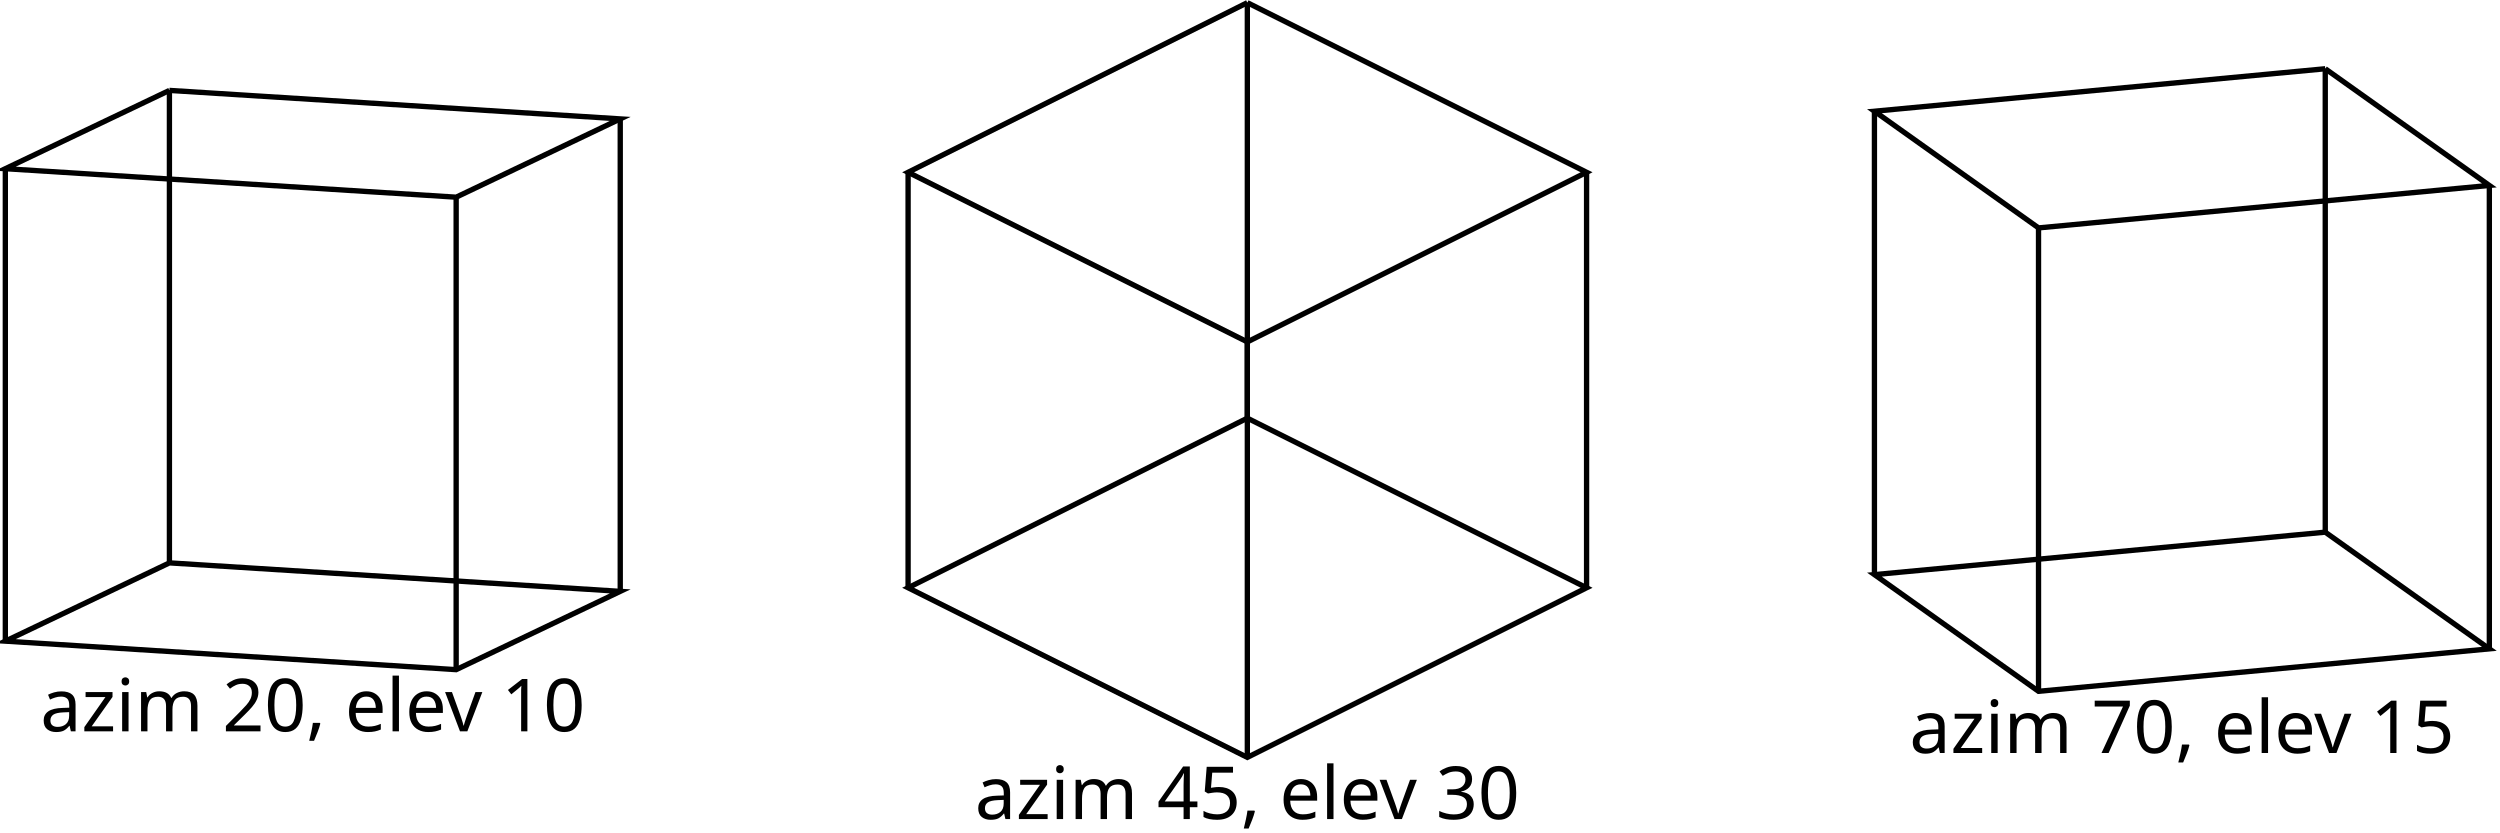
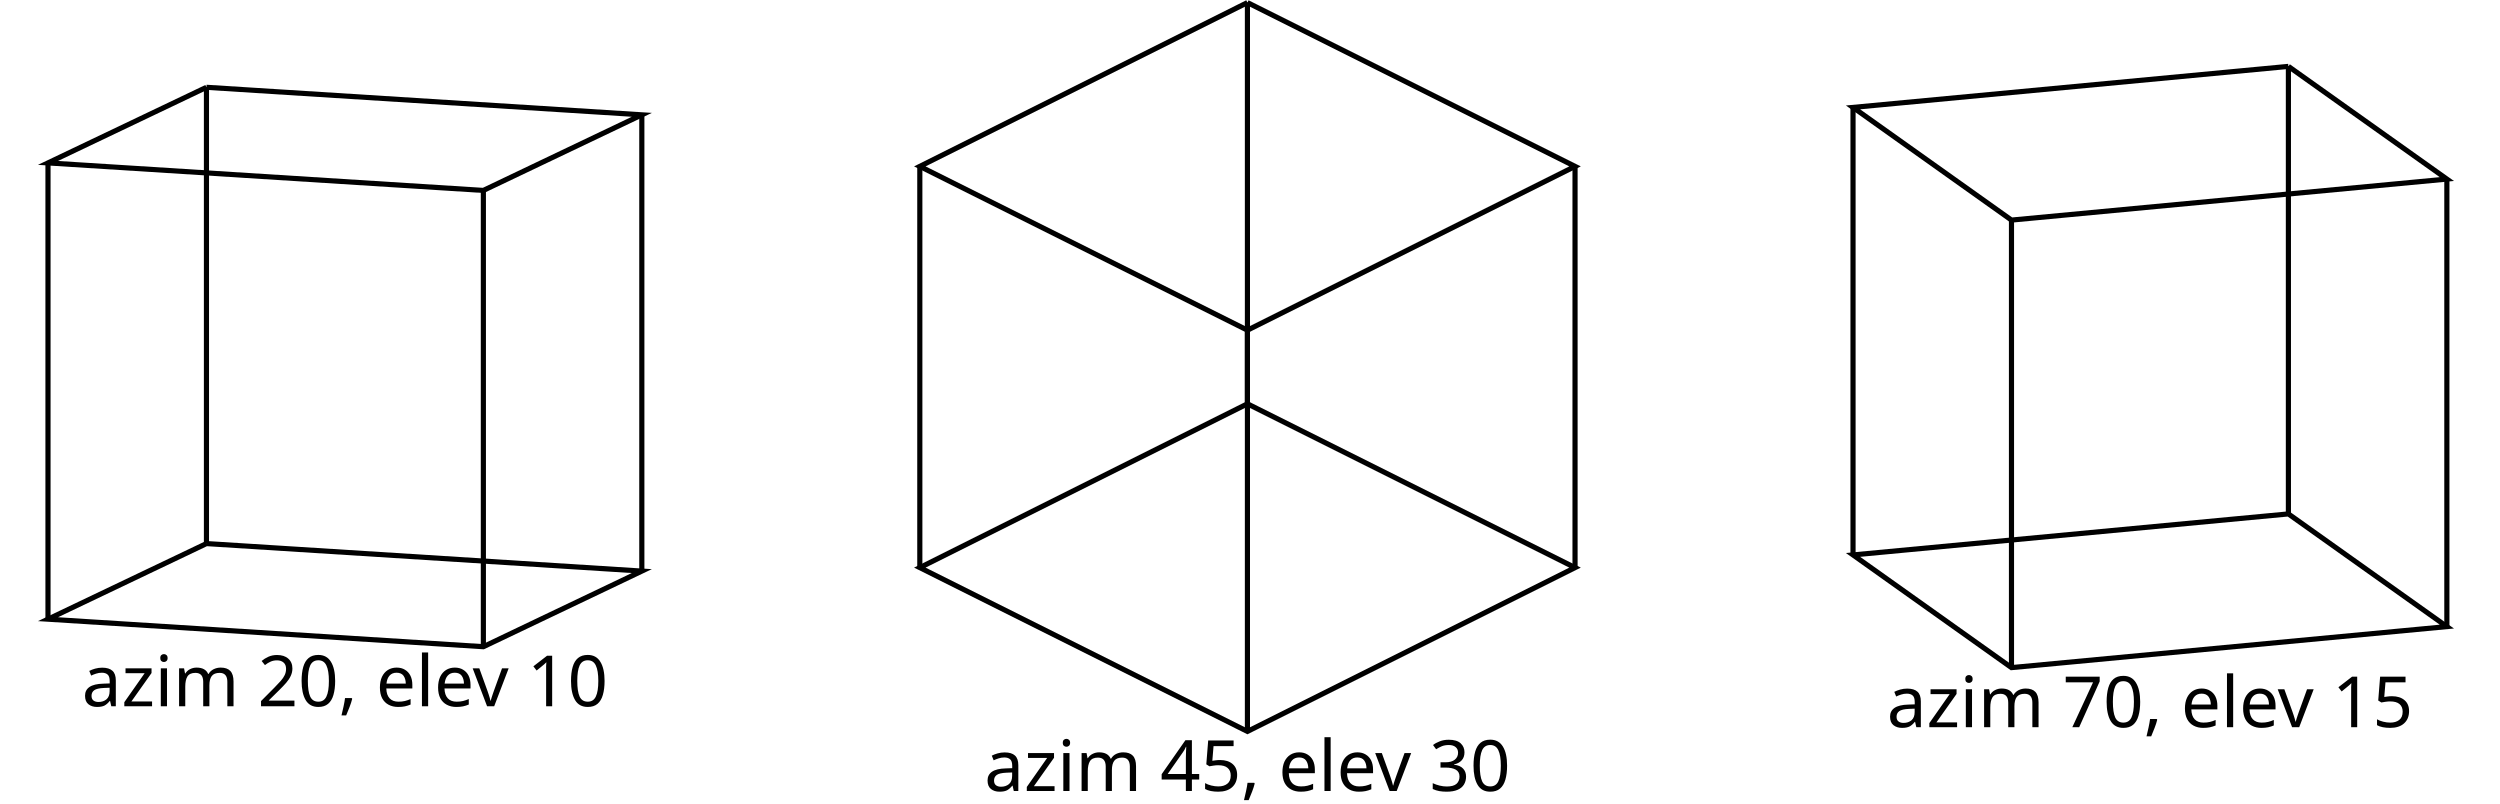
- <svg xmlns="http://www.w3.org/2000/svg" width="500.253" height="166.567" viewBox="0 0 500.253 166.567" font-family="sans-serif" font-size="14.667" fill="none">
+ <svg xmlns="http://www.w3.org/2000/svg" width="518.009" height="166.567" viewBox="0 0 518.009 166.567" font-family="sans-serif" font-size="14.667" fill="none">
  <g id="s0">
-     <polyline points="33.901,112.631 1.067,128.296 91.277,133.998 124.111,118.333 33.901,112.631" fill="none" stroke="black" stroke-width="1.067" />
+     <polyline points="42.778,112.631 9.944,128.296 100.155,133.998 132.989,118.333 42.778,112.631" fill="none" stroke="black" stroke-width="1.067" />
  </g>
  <g id="s1">
-     <polyline points="33.901,18.09 1.067,33.755 91.277,39.456 124.111,23.791 33.901,18.09" fill="none" stroke="black" stroke-width="1.067" />
+     <polyline points="42.778,18.09 9.944,33.755 100.155,39.456 132.989,23.791 42.778,18.09" fill="none" stroke="black" stroke-width="1.067" />
  </g>
  <g id="s2">
-     <line x1="33.901" y1="112.631" x2="33.901" y2="18.09" stroke="black" stroke-width="1.067" />
+     <line x1="42.778" y1="112.631" x2="42.778" y2="18.09" stroke="black" stroke-width="1.067" />
  </g>
  <g id="s3">
-     <line x1="1.067" y1="128.296" x2="1.067" y2="33.755" stroke="black" stroke-width="1.067" />
+     <line x1="9.944" y1="128.296" x2="9.944" y2="33.755" stroke="black" stroke-width="1.067" />
  </g>
  <g id="s4">
-     <line x1="91.277" y1="133.998" x2="91.277" y2="39.456" stroke="black" stroke-width="1.067" />
+     <line x1="100.155" y1="133.998" x2="100.155" y2="39.456" stroke="black" stroke-width="1.067" />
  </g>
  <g id="s5">
-     <line x1="124.111" y1="118.333" x2="124.111" y2="23.791" stroke="black" stroke-width="1.067" />
+     <line x1="132.989" y1="118.333" x2="132.989" y2="23.791" stroke="black" stroke-width="1.067" />
  </g>
  <g id="s6">
-     <polyline points="249.593,83.672 181.711,117.613 249.593,151.554 317.476,117.613 249.593,83.672" fill="none" stroke="black" stroke-width="1.067" />
+     <polyline points="258.471,83.672 190.589,117.613 258.471,151.554 326.353,117.613 258.471,83.672" fill="none" stroke="black" stroke-width="1.067" />
  </g>
  <g id="s7">
-     <polyline points="249.593,0.533 181.711,34.474 249.593,68.416 317.476,34.474 249.593,0.533" fill="none" stroke="black" stroke-width="1.067" />
+     <polyline points="258.471,0.533 190.589,34.474 258.471,68.416 326.353,34.474 258.471,0.533" fill="none" stroke="black" stroke-width="1.067" />
  </g>
  <g id="s8">
-     <line x1="249.593" y1="83.672" x2="249.593" y2="0.533" stroke="black" stroke-width="1.067" />
+     <line x1="258.471" y1="83.672" x2="258.471" y2="0.533" stroke="black" stroke-width="1.067" />
  </g>
  <g id="s9">
-     <line x1="181.711" y1="117.613" x2="181.711" y2="34.474" stroke="black" stroke-width="1.067" />
+     <line x1="190.589" y1="117.613" x2="190.589" y2="34.474" stroke="black" stroke-width="1.067" />
  </g>
  <g id="s10">
-     <line x1="249.593" y1="151.554" x2="249.593" y2="68.416" stroke="black" stroke-width="1.067" />
+     <line x1="258.471" y1="151.554" x2="258.471" y2="68.416" stroke="black" stroke-width="1.067" />
  </g>
  <g id="s11">
-     <line x1="317.476" y1="117.613" x2="317.476" y2="34.474" stroke="black" stroke-width="1.067" />
+     <line x1="326.353" y1="117.613" x2="326.353" y2="34.474" stroke="black" stroke-width="1.067" />
  </g>
  <g id="s12">
-     <polyline points="465.286,106.485 375.076,114.983 407.91,138.331 498.12,129.833 465.286,106.485" fill="none" stroke="black" stroke-width="1.067" />
+     <polyline points="474.164,106.485 383.953,114.983 416.787,138.331 506.998,129.833 474.164,106.485" fill="none" stroke="black" stroke-width="1.067" />
  </g>
  <g id="s13">
-     <polyline points="465.286,13.756 375.076,22.254 407.91,45.602 498.12,37.104 465.286,13.756" fill="none" stroke="black" stroke-width="1.067" />
+     <polyline points="474.164,13.756 383.953,22.254 416.787,45.602 506.998,37.104 474.164,13.756" fill="none" stroke="black" stroke-width="1.067" />
  </g>
  <g id="s14">
-     <line x1="465.286" y1="106.485" x2="465.286" y2="13.756" stroke="black" stroke-width="1.067" />
+     <line x1="474.164" y1="106.485" x2="474.164" y2="13.756" stroke="black" stroke-width="1.067" />
  </g>
  <g id="s15">
-     <line x1="375.076" y1="114.983" x2="375.076" y2="22.254" stroke="black" stroke-width="1.067" />
+     <line x1="383.953" y1="114.983" x2="383.953" y2="22.254" stroke="black" stroke-width="1.067" />
  </g>
  <g id="s16">
-     <line x1="407.91" y1="138.331" x2="407.91" y2="45.602" stroke="black" stroke-width="1.067" />
+     <line x1="416.787" y1="138.331" x2="416.787" y2="45.602" stroke="black" stroke-width="1.067" />
  </g>
  <g id="s17">
-     <line x1="498.12" y1="129.833" x2="498.12" y2="37.104" stroke="black" stroke-width="1.067" />
+     <line x1="506.998" y1="129.833" x2="506.998" y2="37.104" stroke="black" stroke-width="1.067" />
  </g>
  <g id="s18">
-     <text font-size="11pt" stroke-width="0.267" fill="black" x="62.589" y="146.344" text-anchor="middle">azim 20, elev 10</text>
+     <text font-size="11pt" stroke-width="0.267" fill="black" x="71.467" y="146.344" text-anchor="middle">azim 20, elev 10</text>
  </g>
  <g id="s19">
-     <text font-size="11pt" stroke-width="0.267" fill="black" x="249.593" y="163.901" text-anchor="middle">azim 45, elev 30</text>
+     <text font-size="11pt" stroke-width="0.267" fill="black" x="258.471" y="163.901" text-anchor="middle">azim 45, elev 30</text>
  </g>
  <g id="s20">
-     <text font-size="11pt" stroke-width="0.267" fill="black" x="436.598" y="150.678" text-anchor="middle">azim 70, elev 15</text>
+     <text font-size="11pt" stroke-width="0.267" fill="black" x="445.476" y="150.678" text-anchor="middle">azim 70, elev 15</text>
  </g>
</svg>
